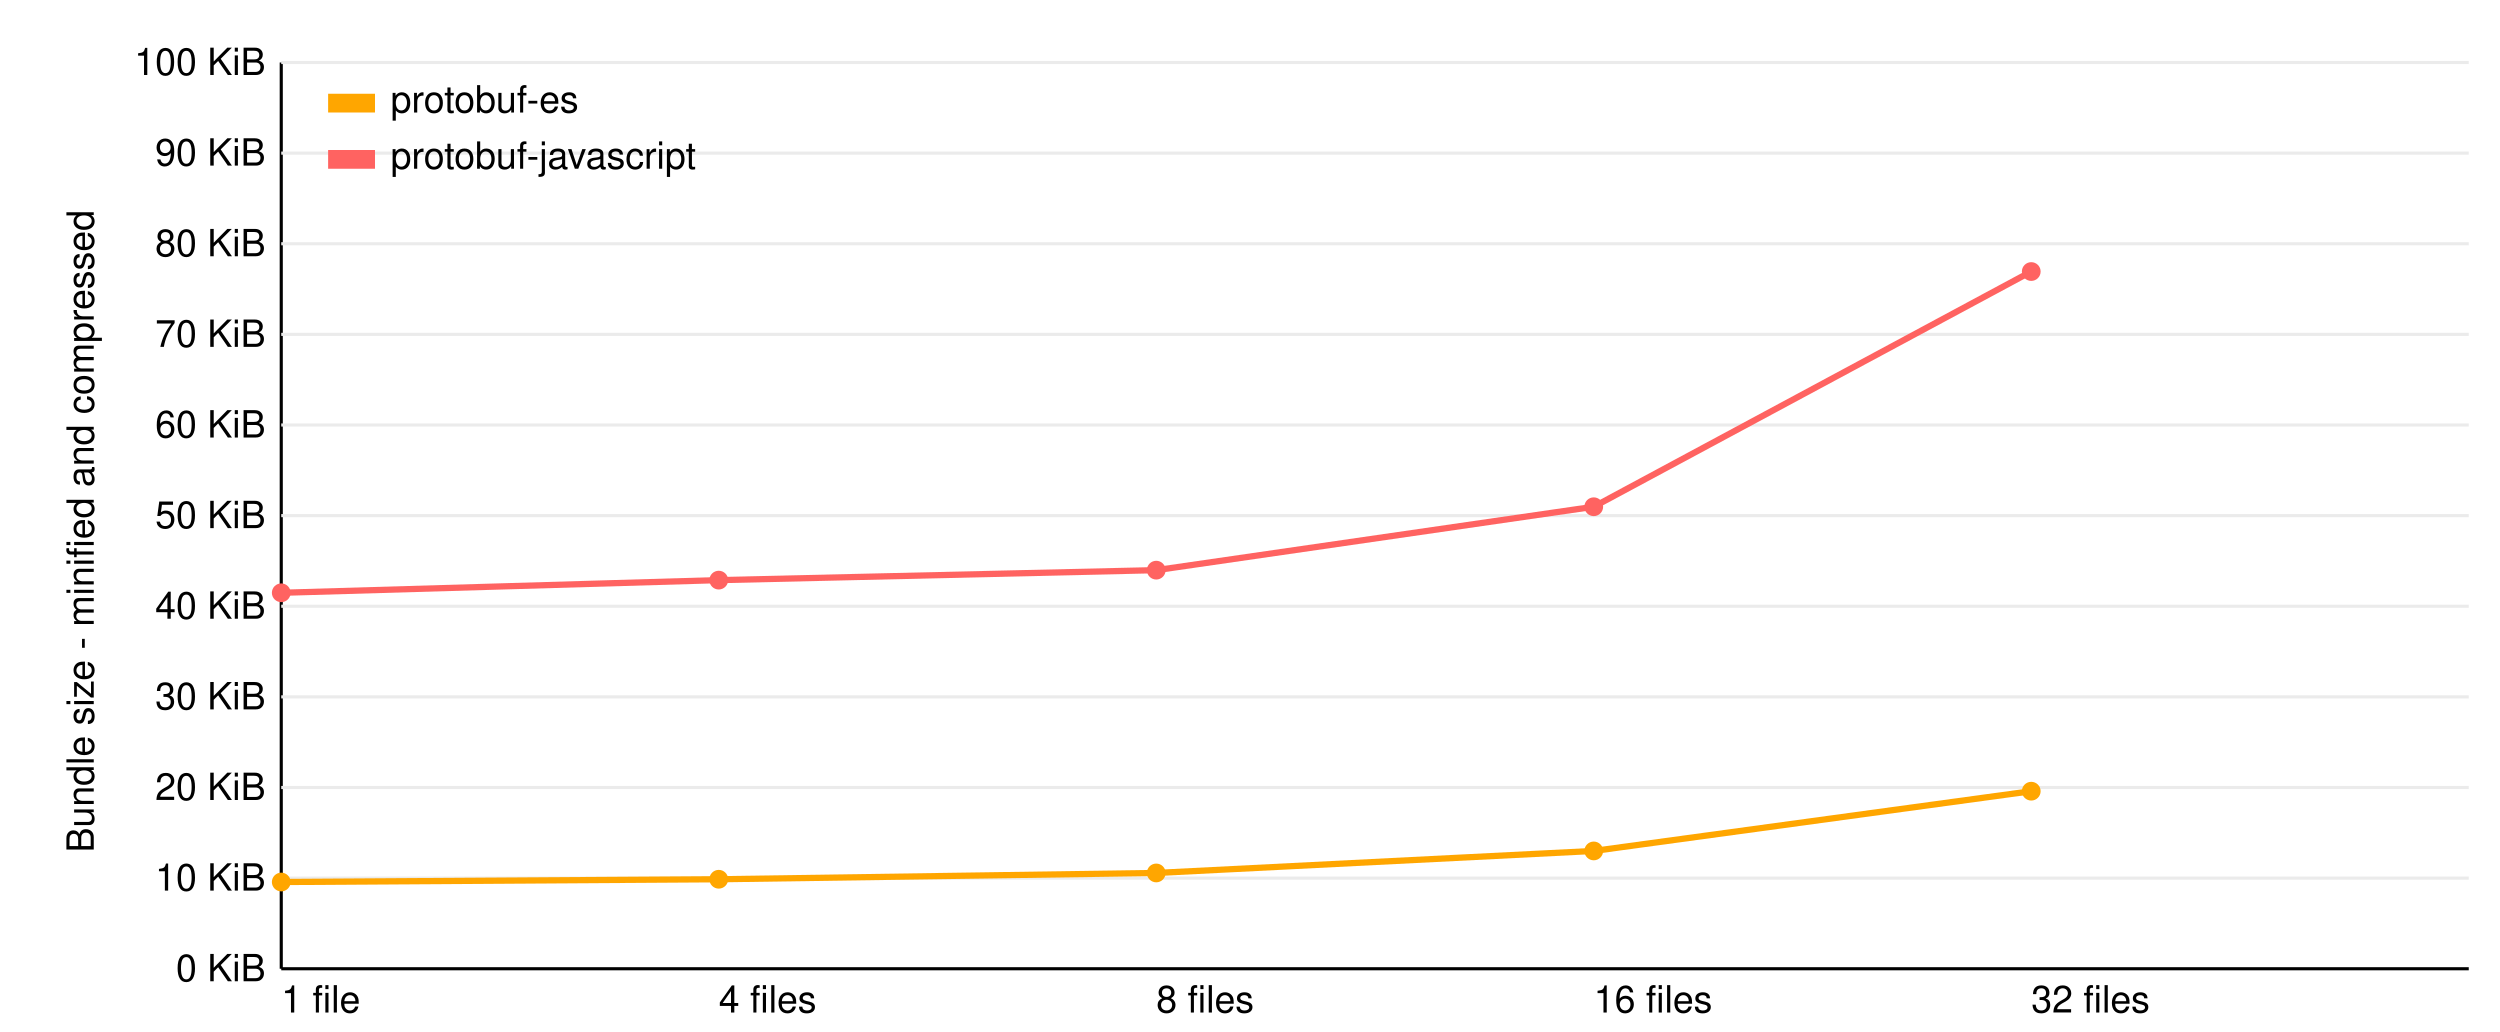
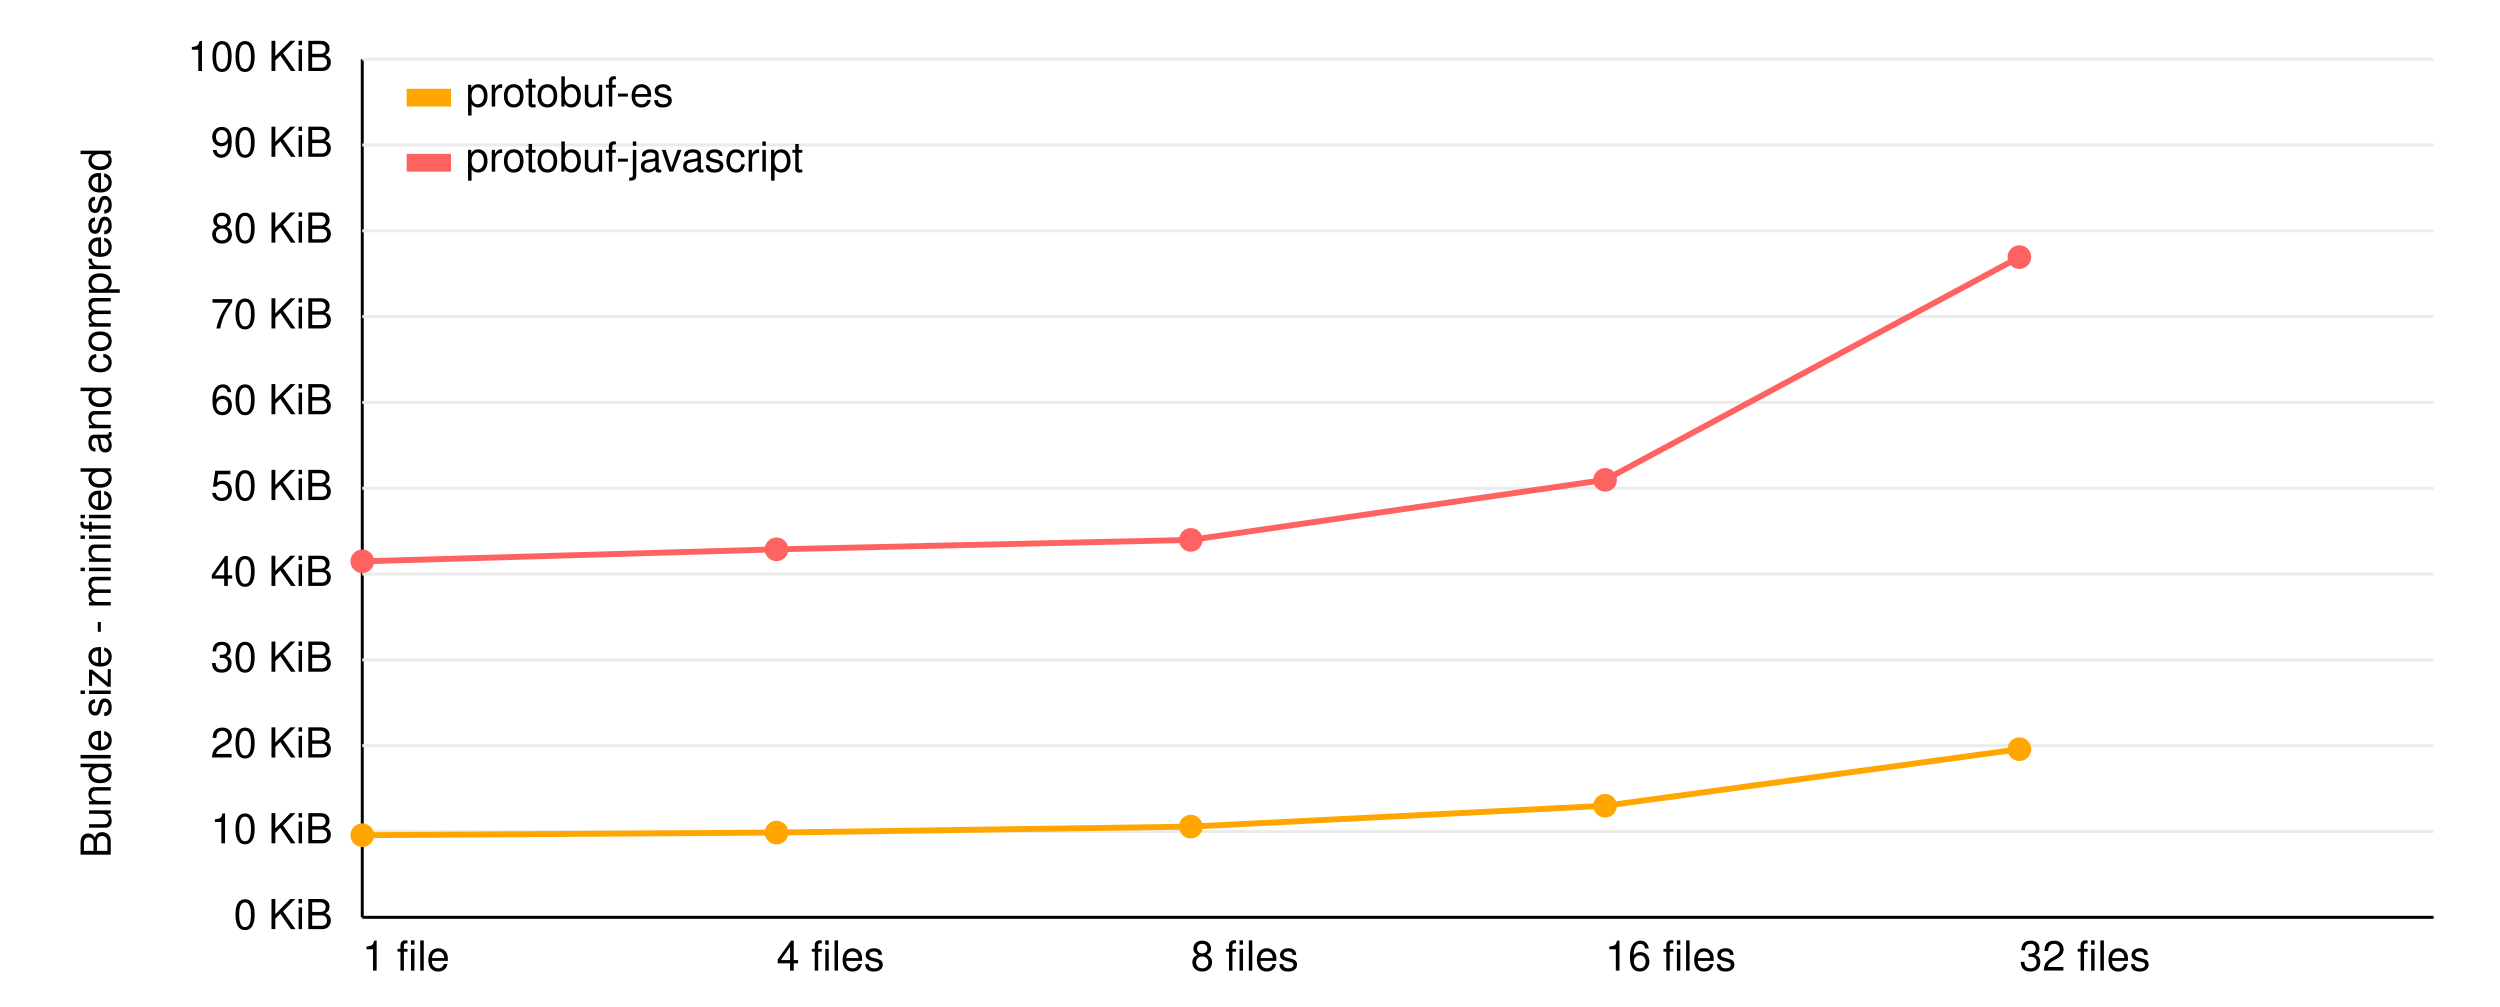
- <svg xmlns="http://www.w3.org/2000/svg" version="1.1" width="800px" height="330px" viewBox="0 0 800 330" class="chart">
+ <svg xmlns="http://www.w3.org/2000/svg" version="1.1" width="820px" height="330px" viewBox="0 0 820 340" class="chart">
  <style>
      
      text {
-         font: 12px Verdana, Helvetica, Arial, sans-serif;
+         font: 14px Verdana, Helvetica, Arial, sans-serif;
      }
      
    </style>
-   <g transform="translate(90,310)">
+   <g transform="translate(110,310)">
    <line y1="0" x2="700" stroke="black" />
-     <text x="0" y="14" text-anchor="start">1 file</text>
-     <text x="140" y="14" text-anchor="start">4 files</text>
-     <text x="280" y="14" text-anchor="start">8 files</text>
-     <text x="420" y="14" text-anchor="start">16 files</text>
-     <text x="560" y="14" text-anchor="start">32 files</text>
+     <text x="0" y="18" text-anchor="start">1 file</text>
+     <text x="140" y="18" text-anchor="start">4 files</text>
+     <text x="280" y="18" text-anchor="start">8 files</text>
+     <text x="420" y="18" text-anchor="start">16 files</text>
+     <text x="560" y="18" text-anchor="start">32 files</text>
  </g>
-   <g transform="translate(90, 20)">
+   <g transform="translate(110, 20)">
    <line x1="0" x2="0" y1="0" y2="290" stroke="black" />
-     <g transform="rotate(-90), translate(-150,-60)">
+     <g transform="rotate(-90), translate(-150,-85)">
      <text text-anchor="middle">Bundle size - minified and compressed</text>
    </g>
-     <text x="-5" y="4" text-anchor="end">100 KiB</text>
+     <text x="-10" y="4" text-anchor="end">100 KiB</text>
    <line x1="0" x2="700" y1="0" y2="0" stroke="#ebebeb" />
-     <text x="-5" y="33" text-anchor="end">90 KiB</text>
+     <text x="-10" y="33" text-anchor="end">90 KiB</text>
    <line x1="0" x2="700" y1="29" y2="29" stroke="#ebebeb" />
-     <text x="-5" y="62" text-anchor="end">80 KiB</text>
+     <text x="-10" y="62" text-anchor="end">80 KiB</text>
    <line x1="0" x2="700" y1="58" y2="58" stroke="#ebebeb" />
-     <text x="-5" y="91" text-anchor="end">70 KiB</text>
+     <text x="-10" y="91" text-anchor="end">70 KiB</text>
    <line x1="0" x2="700" y1="87" y2="87" stroke="#ebebeb" />
-     <text x="-5" y="120" text-anchor="end">60 KiB</text>
+     <text x="-10" y="120" text-anchor="end">60 KiB</text>
    <line x1="0" x2="700" y1="116" y2="116" stroke="#ebebeb" />
-     <text x="-5" y="149" text-anchor="end">50 KiB</text>
+     <text x="-10" y="149" text-anchor="end">50 KiB</text>
    <line x1="0" x2="700" y1="145" y2="145" stroke="#ebebeb" />
-     <text x="-5" y="178" text-anchor="end">40 KiB</text>
+     <text x="-10" y="178" text-anchor="end">40 KiB</text>
    <line x1="0" x2="700" y1="174" y2="174" stroke="#ebebeb" />
-     <text x="-5" y="207" text-anchor="end">30 KiB</text>
+     <text x="-10" y="207" text-anchor="end">30 KiB</text>
    <line x1="0" x2="700" y1="203" y2="203" stroke="#ebebeb" />
-     <text x="-5" y="236" text-anchor="end">20 KiB</text>
+     <text x="-10" y="236" text-anchor="end">20 KiB</text>
    <line x1="0" x2="700" y1="232" y2="232" stroke="#ebebeb" />
-     <text x="-5" y="265" text-anchor="end">10 KiB</text>
+     <text x="-10" y="265" text-anchor="end">10 KiB</text>
    <line x1="0" x2="700" y1="261" y2="261" stroke="#ebebeb" />
-     <text x="-5" y="294" text-anchor="end">0 KiB</text>
+     <text x="-10" y="294" text-anchor="end">0 KiB</text>
  </g>
-   <g transform="translate(90, 20)">
+   <g transform="translate(110, 20)">
    <polyline fill="none" stroke="#ffa600" stroke-width="2" points="0,262.246 140,261.36 280,259.346 420,252.3 560,233.181">
    </polyline>
-     <circle cx="0" cy="262.246" r="3" fill="#ffa600" />
-     <circle cx="140" cy="261.36" r="3" fill="#ffa600" />
-     <circle cx="280" cy="259.346" r="3" fill="#ffa600" />
-     <circle cx="420" cy="252.3" r="3" fill="#ffa600" />
-     <circle cx="560" cy="233.181" r="3" fill="#ffa600" />
+     <circle cx="0" cy="262.246" r="4" fill="#ffa600" />
+     <circle cx="140" cy="261.36" r="4" fill="#ffa600" />
+     <circle cx="280" cy="259.346" r="4" fill="#ffa600" />
+     <circle cx="420" cy="252.3" r="4" fill="#ffa600" />
+     <circle cx="560" cy="233.181" r="4" fill="#ffa600" />
  </g>
-   <g transform="translate(90, 20)">
+   <g transform="translate(110, 20)">
    <polyline fill="none" stroke="#ff6361" stroke-width="2" points="0,169.692 140,165.64 280,162.451 420,142.157 560,66.893">
    </polyline>
-     <circle cx="0" cy="169.692" r="3" fill="#ff6361" />
-     <circle cx="140" cy="165.64" r="3" fill="#ff6361" />
-     <circle cx="280" cy="162.451" r="3" fill="#ff6361" />
-     <circle cx="420" cy="142.157" r="3" fill="#ff6361" />
-     <circle cx="560" cy="66.893" r="3" fill="#ff6361" />
+     <circle cx="0" cy="169.692" r="4" fill="#ff6361" />
+     <circle cx="140" cy="165.64" r="4" fill="#ff6361" />
+     <circle cx="280" cy="162.451" r="4" fill="#ff6361" />
+     <circle cx="420" cy="142.157" r="4" fill="#ff6361" />
+     <circle cx="560" cy="66.893" r="4" fill="#ff6361" />
  </g>
-   <g transform="translate(105, 30)">
+   <g transform="translate(125, 30)">
    <g transform="translate(0, 0)">
      <rect width="15" height="6" fill="#ffa600" />
      <text x="20" y="6">protobuf-es</text>
    </g>
-     <g transform="translate(0, 18)">
+     <g transform="translate(0, 22)">
      <rect width="15" height="6" fill="#ff6361" />
      <text x="20" y="6">protobuf-javascript</text>
    </g>
  </g>
</svg>
